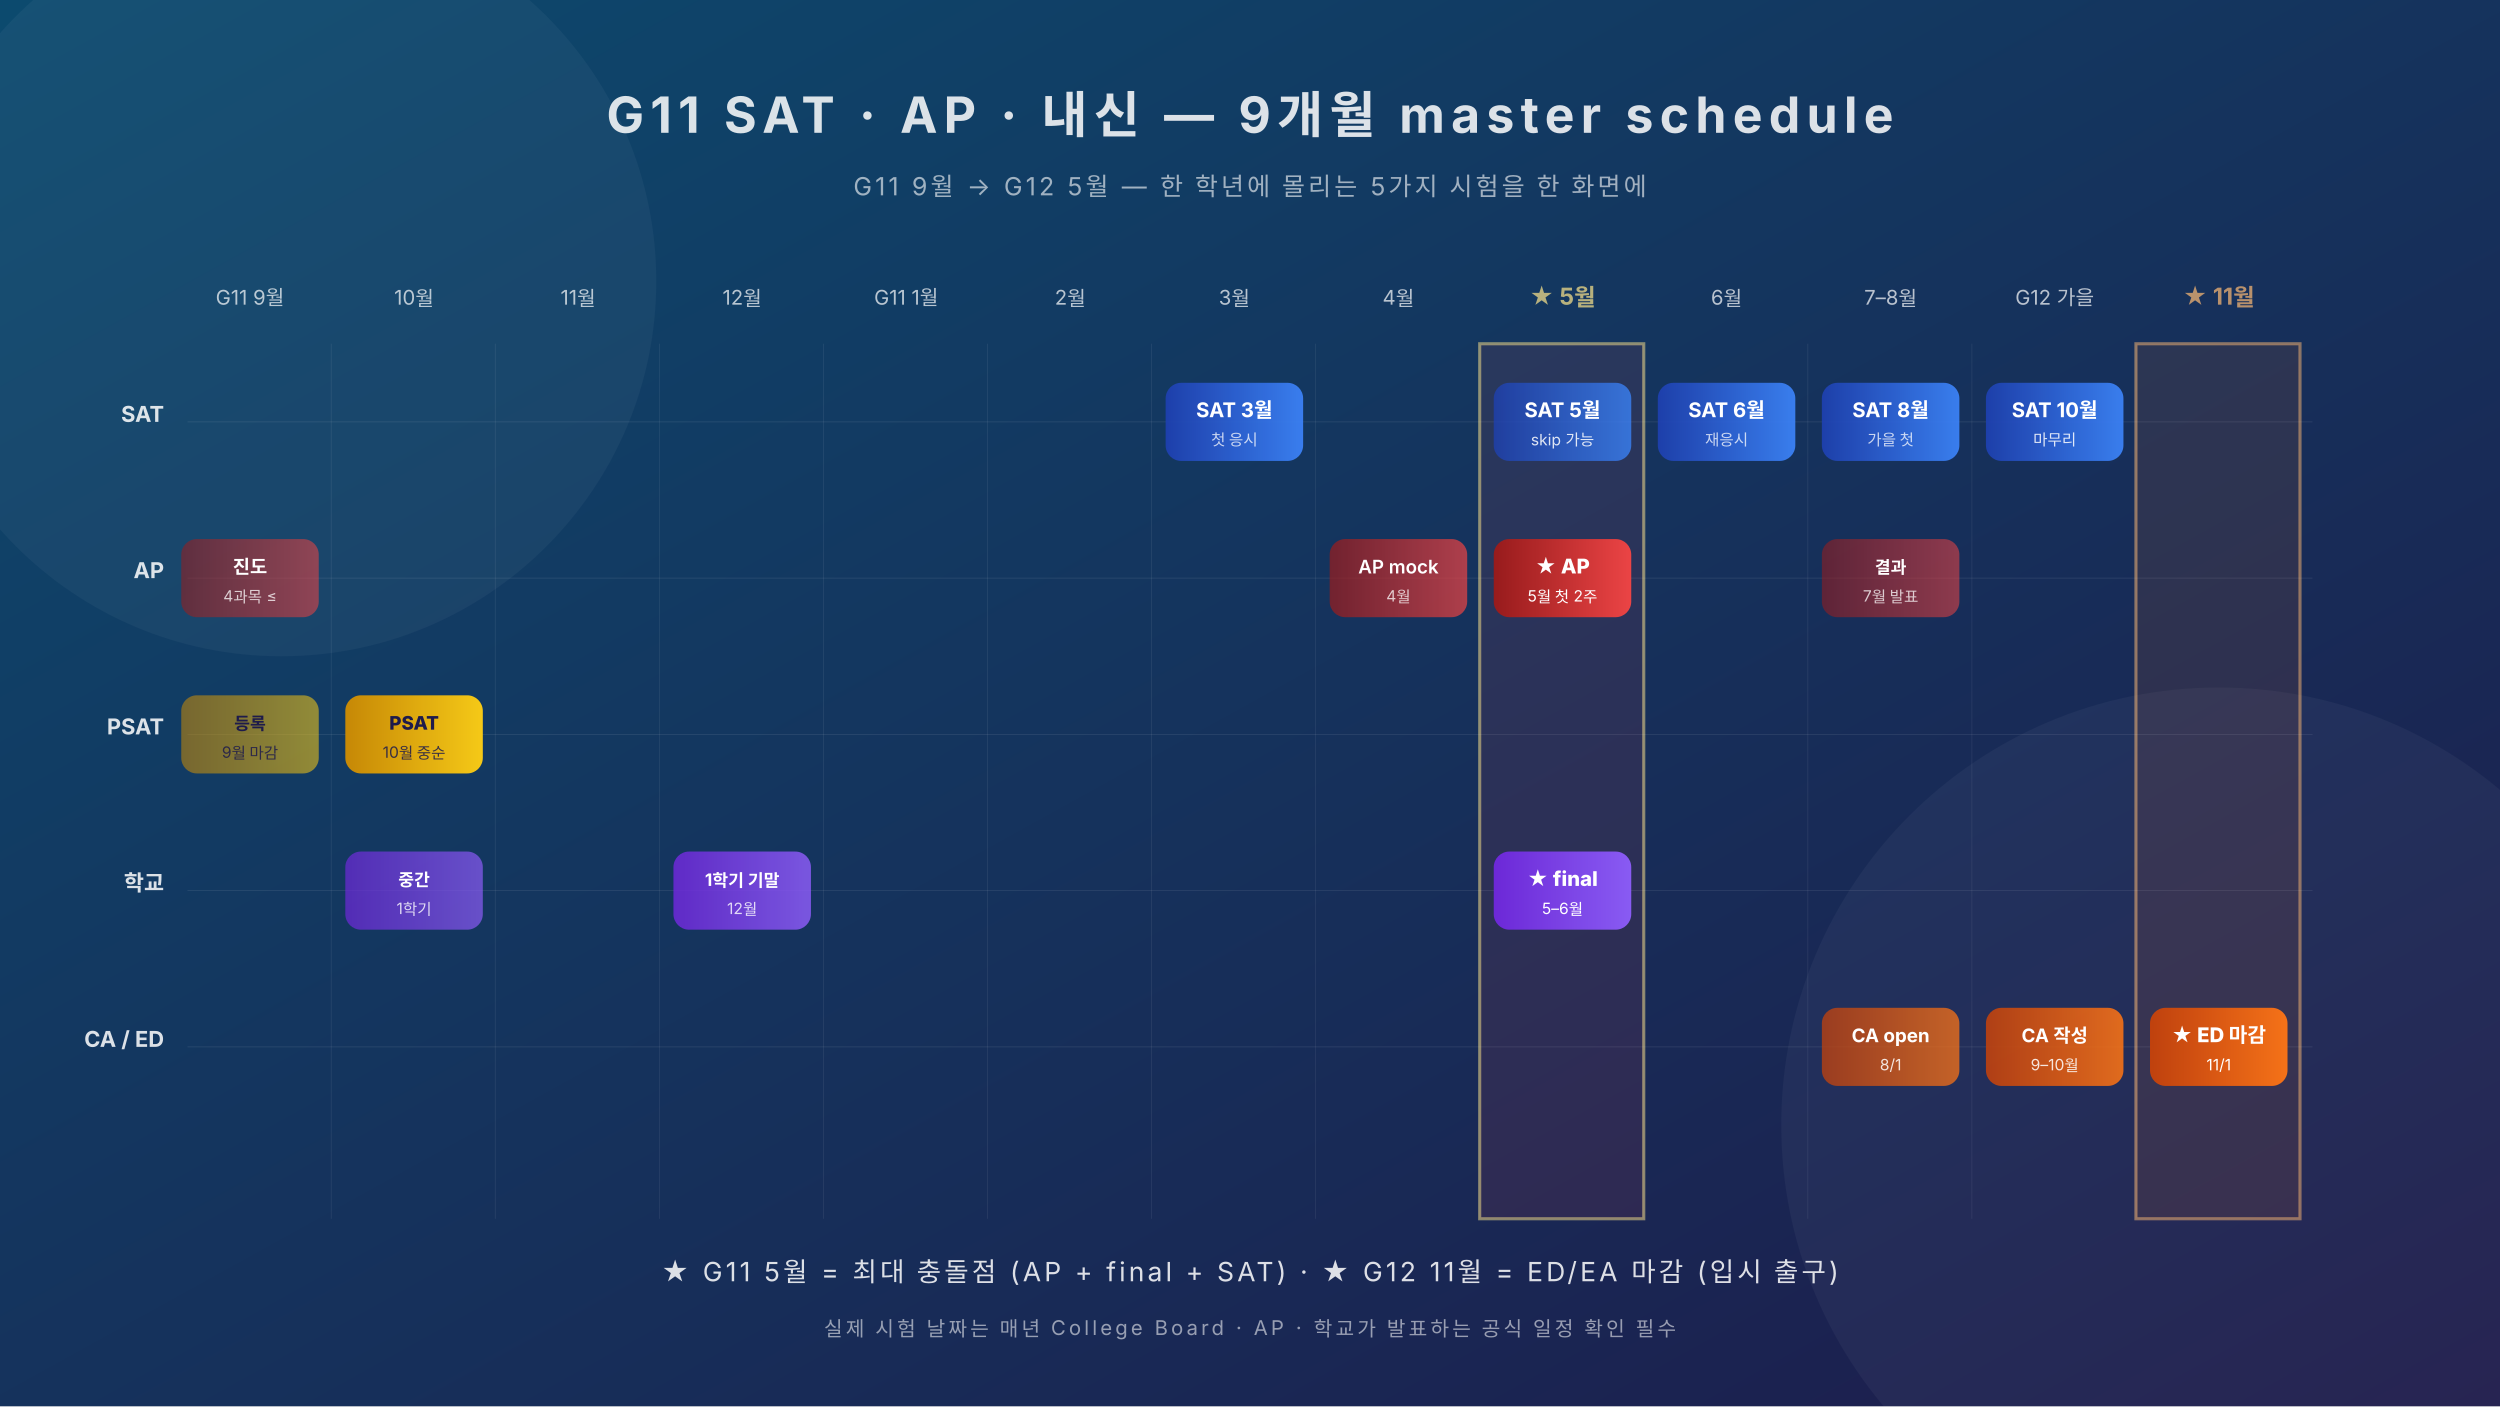
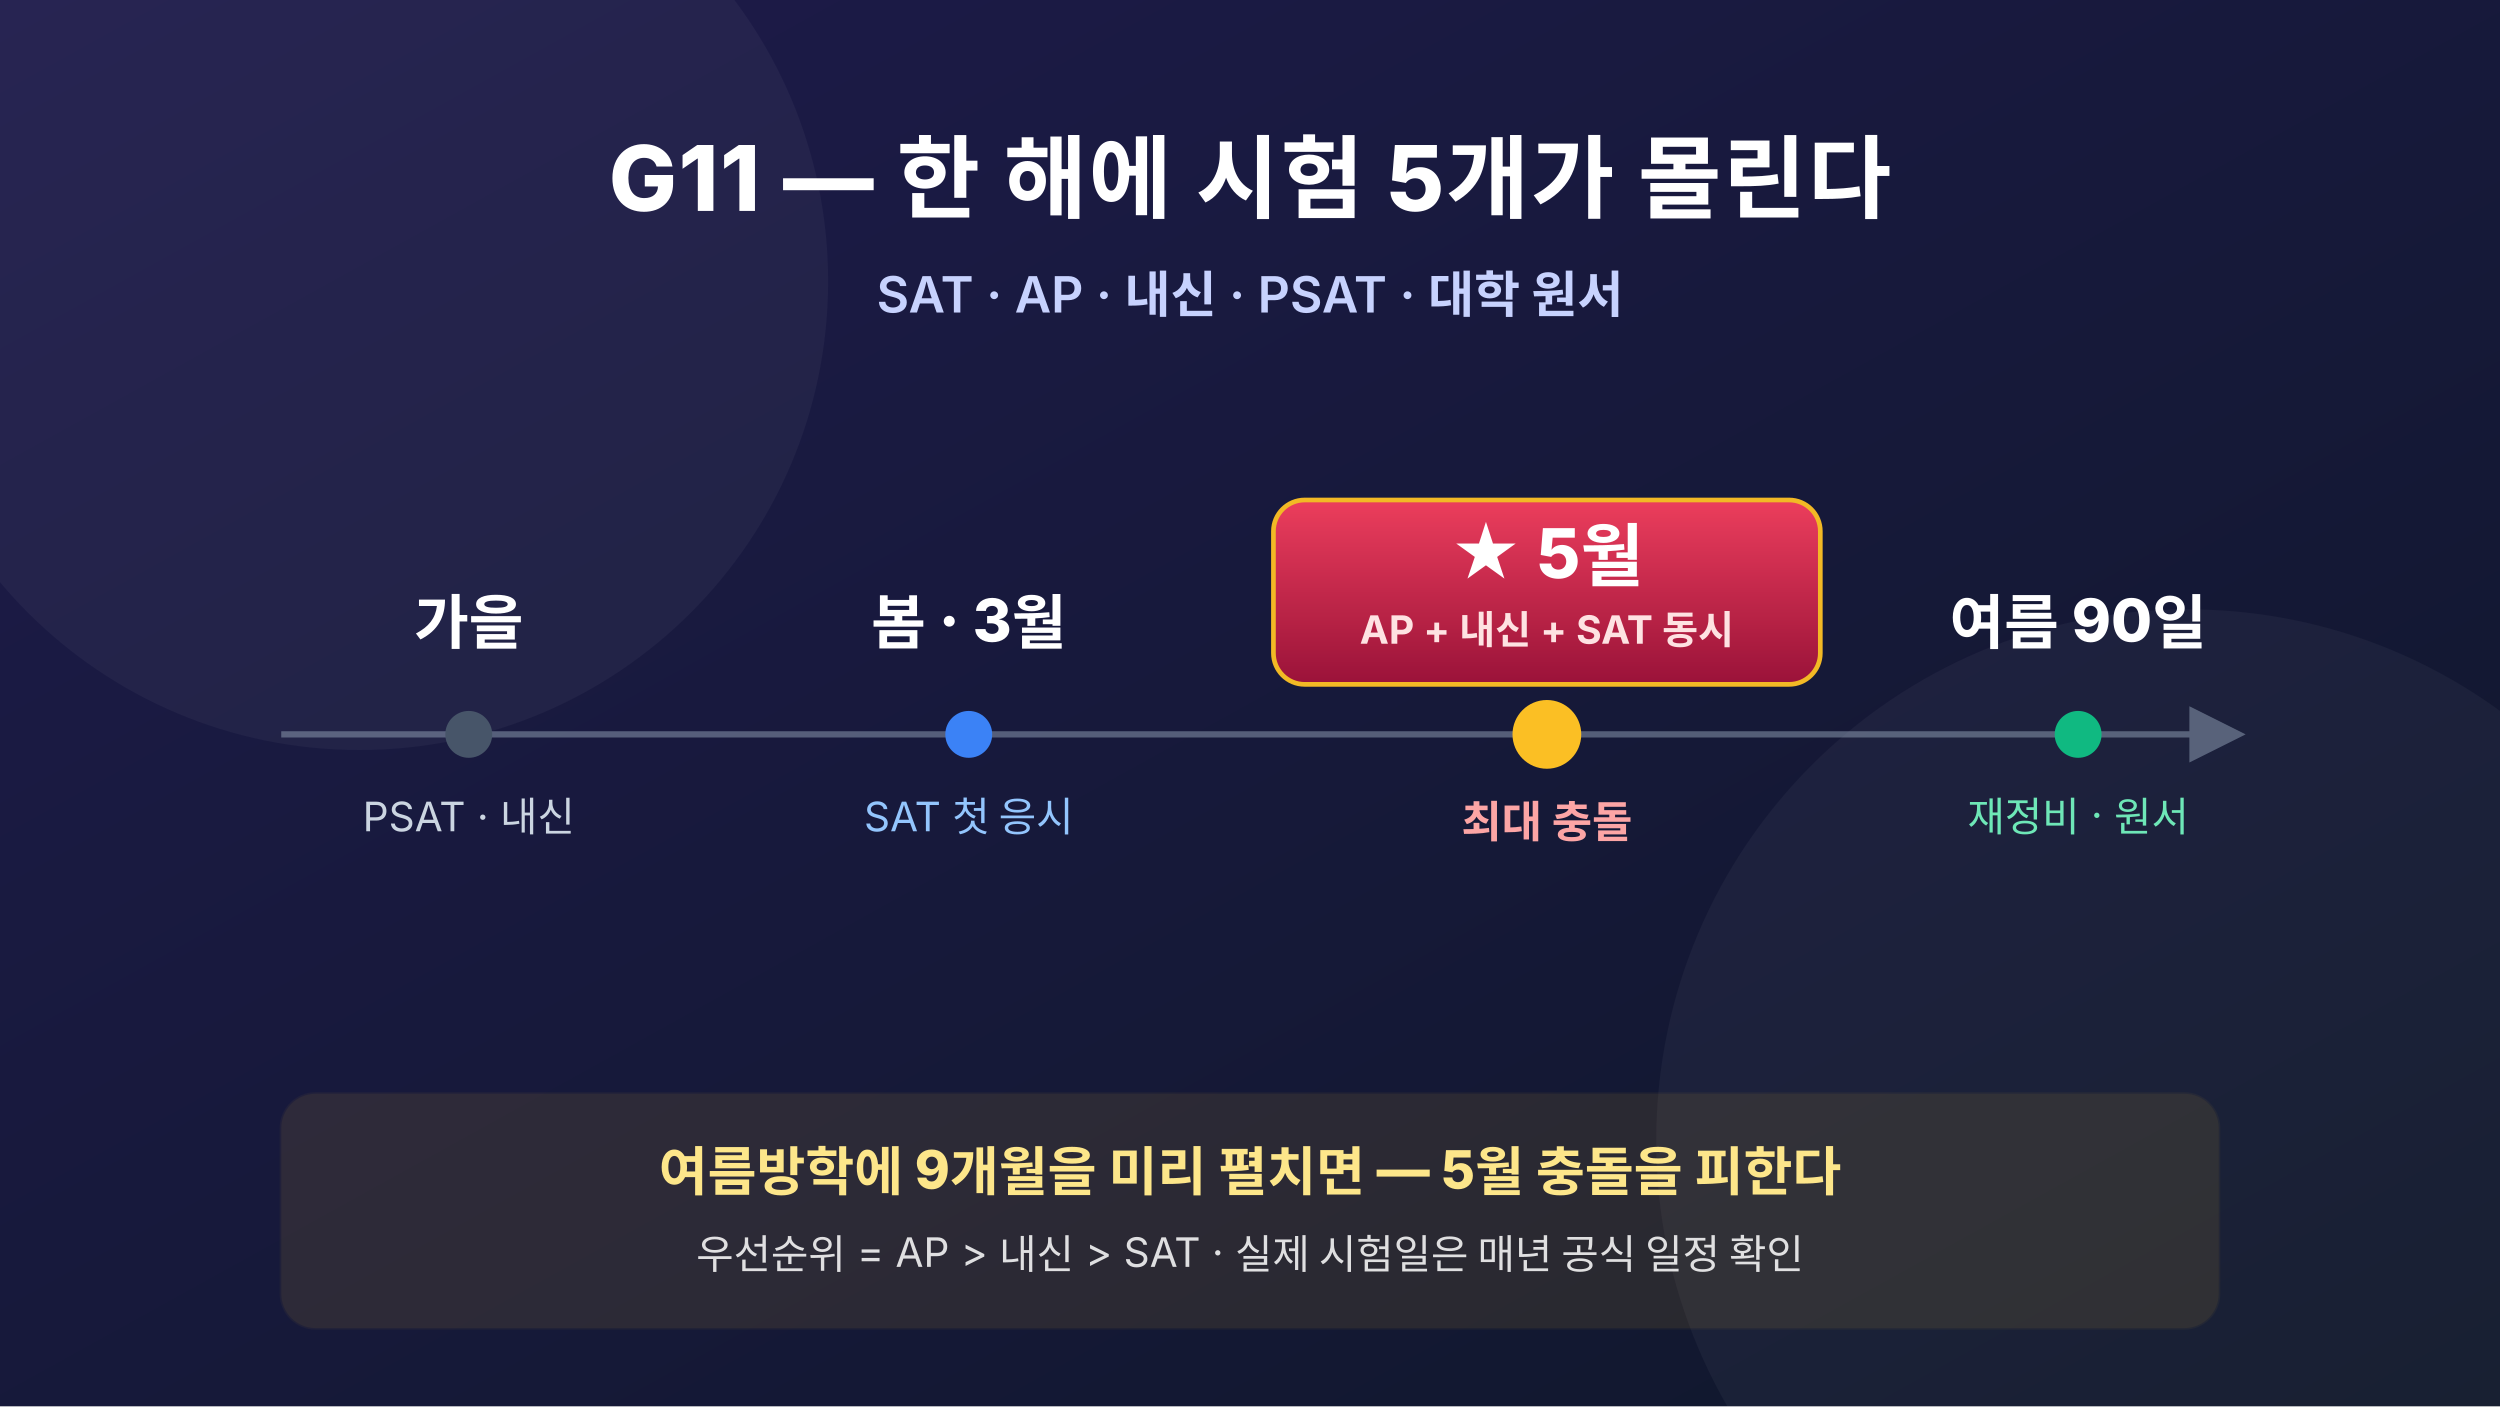
<svg xmlns="http://www.w3.org/2000/svg" viewBox="0 0 1600 900" preserveAspectRatio="xMidYMid slice">
  <defs>
    <linearGradient id="bgG11" x1="0" y1="0" x2="1" y2="1">
-       <stop offset="0%" stop-color="#0c4a6e" />
-       <stop offset="100%" stop-color="#1e1b4b" />
+       <stop offset="0%" stop-color="#1e1b4b" />
+       <stop offset="100%" stop-color="#0f172a" />
    </linearGradient>
-     <linearGradient id="satG" x1="0" y1="0" x2="1" y2="0">
-       <stop offset="0%" stop-color="#1e40af" />
-       <stop offset="100%" stop-color="#3b82f6" />
+     <linearGradient id="mayBox" x1="0" y1="0" x2="0" y2="1">
+       <stop offset="0%" stop-color="#f43f5e" />
+       <stop offset="100%" stop-color="#9f1239" />
    </linearGradient>
-     <linearGradient id="apG" x1="0" y1="0" x2="1" y2="0">
-       <stop offset="0%" stop-color="#991b1b" />
-       <stop offset="100%" stop-color="#ef4444" />
-     </linearGradient>
-     <linearGradient id="psatG" x1="0" y1="0" x2="1" y2="0">
-       <stop offset="0%" stop-color="#ca8a04" />
-       <stop offset="100%" stop-color="#facc15" />
-     </linearGradient>
-     <linearGradient id="schoolG" x1="0" y1="0" x2="1" y2="0">
-       <stop offset="0%" stop-color="#6d28d9" />
-       <stop offset="100%" stop-color="#8b5cf6" />
-     </linearGradient>
-     <linearGradient id="cappG" x1="0" y1="0" x2="1" y2="0">
-       <stop offset="0%" stop-color="#c2410c" />
-       <stop offset="100%" stop-color="#f97316" />
-     </linearGradient>
+     <marker id="arrG" viewBox="0 0 10 10" refX="8" refY="5" markerWidth="9" markerHeight="9" orient="auto">
+       <path d="M 0 0 L 10 5 L 0 10 z" fill="#94a3b8" />
+     </marker>
  </defs>
  <rect width="1600" height="900" fill="url(#bgG11)" />
-   <circle cx="180" cy="180" r="240" fill="#ffffff" opacity="0.04" />
-   <circle cx="1420" cy="720" r="280" fill="#ffffff" opacity="0.04" />
-   <text x="800" y="85" text-anchor="middle" font-family="-apple-system, sans-serif" font-size="32" font-weight="700" fill="#ffffff" opacity="0.85" letter-spacing="4">G11 SAT · AP · 내신 — 9개월 master schedule</text>
-   <text x="800" y="125" text-anchor="middle" font-family="-apple-system, sans-serif" font-size="16" fill="#ffffff" opacity="0.6" letter-spacing="2">G11 9월 → G12 5월 — 한 학년에 몰리는 5가지 시험을 한 화면에</text>
-   <g font-family="-apple-system, sans-serif" font-size="13" fill="#ffffff" opacity="0.7" text-anchor="middle">
-     <text x="160" y="195">G11 9월</text>
-     <text x="265" y="195">10월</text>
-     <text x="370" y="195">11월</text>
-     <text x="475" y="195">12월</text>
-     <text x="580" y="195">G11 1월</text>
-     <text x="685" y="195">2월</text>
-     <text x="790" y="195">3월</text>
-     <text x="895" y="195">4월</text>
-     <text x="1000" y="195" font-weight="700" fill="#fde68a" font-size="15">★ 5월</text>
-     <text x="1105" y="195">6월</text>
-     <text x="1210" y="195">7–8월</text>
-     <text x="1315" y="195">G12 가을</text>
-     <text x="1420" y="195" font-weight="700" fill="#fdba74" font-size="15">★ 11월</text>
+   <circle cx="230" cy="180" r="300" fill="#ffffff" opacity="0.04" />
+   <circle cx="1400" cy="730" r="340" fill="#ffffff" opacity="0.04" />
+   <text x="800" y="135" text-anchor="middle" font-family="-apple-system, sans-serif" font-size="58" font-weight="800" fill="#ffffff" letter-spacing="1">G11 — 한 해에 시험 5개가 몰린다</text>
+   <text x="800" y="200" text-anchor="middle" font-family="-apple-system, sans-serif" font-size="32" font-weight="600" fill="#c7d2fe">SAT · AP · 내신 · PSAT · 대학 원서</text>
+   <line x1="180" y1="470" x2="1430" y2="470" stroke="#94a3b8" stroke-width="4" opacity="0.5" marker-end="url(#arrG)" />
+   <g transform="translate(300, 470)">
+     <circle cx="0" cy="0" r="15" fill="#475569" />
+     <text x="0" y="-58" text-anchor="middle" font-family="-apple-system, sans-serif" font-size="38" font-weight="800" fill="#ffffff">가을</text>
+     <text x="0" y="62" text-anchor="middle" font-family="-apple-system, sans-serif" font-size="26" fill="#cbd5e1">PSAT · 내신</text>
  </g>
-   <g stroke="#ffffff" stroke-width="0.5" opacity="0.08">
-     <line x1="212" y1="220" x2="212" y2="780" />
-     <line x1="317" y1="220" x2="317" y2="780" />
-     <line x1="422" y1="220" x2="422" y2="780" />
-     <line x1="527" y1="220" x2="527" y2="780" />
-     <line x1="632" y1="220" x2="632" y2="780" />
-     <line x1="737" y1="220" x2="737" y2="780" />
-     <line x1="842" y1="220" x2="842" y2="780" />
-     <line x1="947" y1="220" x2="947" y2="780" />
-     <line x1="1052" y1="220" x2="1052" y2="780" />
-     <line x1="1157" y1="220" x2="1157" y2="780" />
-     <line x1="1262" y1="220" x2="1262" y2="780" />
-     <line x1="1367" y1="220" x2="1367" y2="780" />
+   <g transform="translate(620, 470)">
+     <circle cx="0" cy="0" r="15" fill="#3b82f6" />
+     <text x="0" y="-58" text-anchor="middle" font-family="-apple-system, sans-serif" font-size="38" font-weight="800" fill="#ffffff">봄 · 3월</text>
+     <text x="0" y="62" text-anchor="middle" font-family="-apple-system, sans-serif" font-size="26" fill="#93c5fd">SAT 첫 응시</text>
  </g>
-   <rect x="947" y="220" width="105" height="560" fill="#ef4444" opacity="0.10" />
-   <rect x="947" y="220" width="105" height="560" fill="none" stroke="#fde68a" stroke-width="2" opacity="0.5" />
-   <rect x="1367" y="220" width="105" height="560" fill="#f97316" opacity="0.10" />
-   <rect x="1367" y="220" width="105" height="560" fill="none" stroke="#fdba74" stroke-width="2" opacity="0.5" />
-   <g font-family="-apple-system, sans-serif" font-size="14" font-weight="700" fill="#ffffff" opacity="0.85">
-     <text x="105" y="270" text-anchor="end">SAT</text>
-     <text x="105" y="370" text-anchor="end">AP</text>
-     <text x="105" y="470" text-anchor="end">PSAT</text>
-     <text x="105" y="570" text-anchor="end">학교</text>
-     <text x="105" y="670" text-anchor="end">CA / ED</text>
+   <g transform="translate(990, 470)">
+     <rect x="-175" y="-150" width="350" height="118" rx="20" fill="url(#mayBox)" opacity="0.96" stroke="#fbbf24" stroke-width="3" />
+     <text x="0" y="-100" text-anchor="middle" font-family="-apple-system, sans-serif" font-size="44" font-weight="800" fill="#ffffff">★ 5월</text>
+     <text x="0" y="-58" text-anchor="middle" font-family="-apple-system, sans-serif" font-size="25" font-weight="700" fill="#fee2e2">AP + 내신 + SAT 동시</text>
+     <circle cx="0" cy="0" r="22" fill="#fbbf24" />
+     <text x="0" y="66" text-anchor="middle" font-family="-apple-system, sans-serif" font-size="28" font-weight="800" fill="#fca5a5">최대 충돌</text>
  </g>
-   <g stroke="#ffffff" stroke-width="0.5" opacity="0.10">
-     <line x1="120" y1="270" x2="1480" y2="270" />
-     <line x1="120" y1="370" x2="1480" y2="370" />
-     <line x1="120" y1="470" x2="1480" y2="470" />
-     <line x1="120" y1="570" x2="1480" y2="570" />
-     <line x1="120" y1="670" x2="1480" y2="670" />
+   <g transform="translate(1330, 470)">
+     <circle cx="0" cy="0" r="15" fill="#10b981" />
+     <text x="0" y="-58" text-anchor="middle" font-family="-apple-system, sans-serif" font-size="38" font-weight="800" fill="#ffffff">여름 90일</text>
+     <text x="0" y="62" text-anchor="middle" font-family="-apple-system, sans-serif" font-size="26" fill="#6ee7b7">재정비 · 원서</text>
  </g>
-   <g transform="translate(790, 245)">
-     <rect x="-44" y="0" width="88" height="50" rx="10" fill="url(#satG)" opacity="0.94" />
-     <text x="0" y="22" text-anchor="middle" font-family="-apple-system, sans-serif" font-size="13" font-weight="700" fill="#ffffff">SAT 3월</text>
-     <text x="0" y="40" text-anchor="middle" font-family="-apple-system, sans-serif" font-size="10" fill="#ffffff" opacity="0.75">첫 응시</text>
+   <g transform="translate(800, 700)">
+     <rect x="-620" y="0" width="1240" height="150" rx="22" fill="#fbbf24" opacity="0.10" stroke="#fbbf24" stroke-width="2" stroke-opacity="0.45" />
+     <text x="0" y="62" text-anchor="middle" font-family="-apple-system, sans-serif" font-size="34" font-weight="800" fill="#fde68a">여름방학에 9개월을 미리 펼치면 — 5월 충돌을 피한다</text>
+     <text x="0" y="112" text-anchor="middle" font-family="-apple-system, sans-serif" font-size="26" fill="#ffffff" opacity="0.85">우선순위 = AP &gt; 내신 &gt; SAT · 실제 시험일은 매년 공식 일정 확인</text>
  </g>
-   <g transform="translate(1000, 245)">
-     <rect x="-44" y="0" width="88" height="50" rx="10" fill="url(#satG)" opacity="0.80" />
-     <text x="0" y="22" text-anchor="middle" font-family="-apple-system, sans-serif" font-size="13" font-weight="700" fill="#ffffff">SAT 5월</text>
-     <text x="0" y="40" text-anchor="middle" font-family="-apple-system, sans-serif" font-size="10" fill="#ffffff" opacity="0.85">skip 가능</text>
-   </g>
-   <g transform="translate(1105, 245)">
-     <rect x="-44" y="0" width="88" height="50" rx="10" fill="url(#satG)" opacity="0.94" />
-     <text x="0" y="22" text-anchor="middle" font-family="-apple-system, sans-serif" font-size="13" font-weight="700" fill="#ffffff">SAT 6월</text>
-     <text x="0" y="40" text-anchor="middle" font-family="-apple-system, sans-serif" font-size="10" fill="#ffffff" opacity="0.75">재응시</text>
-   </g>
-   <g transform="translate(1210, 245)">
-     <rect x="-44" y="0" width="88" height="50" rx="10" fill="url(#satG)" opacity="0.94" />
-     <text x="0" y="22" text-anchor="middle" font-family="-apple-system, sans-serif" font-size="13" font-weight="700" fill="#ffffff">SAT 8월</text>
-     <text x="0" y="40" text-anchor="middle" font-family="-apple-system, sans-serif" font-size="10" fill="#ffffff" opacity="0.75">가을 첫</text>
-   </g>
-   <g transform="translate(1315, 245)">
-     <rect x="-44" y="0" width="88" height="50" rx="10" fill="url(#satG)" opacity="0.94" />
-     <text x="0" y="22" text-anchor="middle" font-family="-apple-system, sans-serif" font-size="13" font-weight="700" fill="#ffffff">SAT 10월</text>
-     <text x="0" y="40" text-anchor="middle" font-family="-apple-system, sans-serif" font-size="10" fill="#ffffff" opacity="0.85">마무리</text>
-   </g>
-   <g transform="translate(160, 345)">
-     <rect x="-44" y="0" width="88" height="50" rx="10" fill="url(#apG)" opacity="0.55" />
-     <text x="0" y="22" text-anchor="middle" font-family="-apple-system, sans-serif" font-size="12" font-weight="600" fill="#ffffff">진도</text>
-     <text x="0" y="40" text-anchor="middle" font-family="-apple-system, sans-serif" font-size="10" fill="#ffffff" opacity="0.75">4과목 ≤</text>
-   </g>
-   <g transform="translate(895, 345)">
-     <rect x="-44" y="0" width="88" height="50" rx="10" fill="url(#apG)" opacity="0.7" />
-     <text x="0" y="22" text-anchor="middle" font-family="-apple-system, sans-serif" font-size="12" font-weight="600" fill="#ffffff">AP mock</text>
-     <text x="0" y="40" text-anchor="middle" font-family="-apple-system, sans-serif" font-size="10" fill="#ffffff" opacity="0.75">4월</text>
-   </g>
-   <g transform="translate(1000, 345)">
-     <rect x="-44" y="0" width="88" height="50" rx="10" fill="url(#apG)" opacity="0.98" />
-     <text x="0" y="22" text-anchor="middle" font-family="-apple-system, sans-serif" font-size="13" font-weight="800" fill="#ffffff">★ AP</text>
-     <text x="0" y="40" text-anchor="middle" font-family="-apple-system, sans-serif" font-size="10" fill="#ffffff">5월 첫 2주</text>
-   </g>
-   <g transform="translate(1210, 345)">
-     <rect x="-44" y="0" width="88" height="50" rx="10" fill="url(#apG)" opacity="0.55" />
-     <text x="0" y="22" text-anchor="middle" font-family="-apple-system, sans-serif" font-size="11" font-weight="600" fill="#ffffff">결과</text>
-     <text x="0" y="40" text-anchor="middle" font-family="-apple-system, sans-serif" font-size="10" fill="#ffffff" opacity="0.75">7월 발표</text>
-   </g>
-   <g transform="translate(160, 445)">
-     <rect x="-44" y="0" width="88" height="50" rx="10" fill="url(#psatG)" opacity="0.55" />
-     <text x="0" y="22" text-anchor="middle" font-family="-apple-system, sans-serif" font-size="11" font-weight="700" fill="#1e1b4b">등록</text>
-     <text x="0" y="40" text-anchor="middle" font-family="-apple-system, sans-serif" font-size="10" fill="#1e1b4b" opacity="0.85">9월 마감</text>
-   </g>
-   <g transform="translate(265, 445)">
-     <rect x="-44" y="0" width="88" height="50" rx="10" fill="url(#psatG)" opacity="0.98" />
-     <text x="0" y="22" text-anchor="middle" font-family="-apple-system, sans-serif" font-size="12" font-weight="800" fill="#1e1b4b">PSAT</text>
-     <text x="0" y="40" text-anchor="middle" font-family="-apple-system, sans-serif" font-size="10" fill="#1e1b4b" opacity="0.85">10월 중순</text>
-   </g>
-   <g transform="translate(265, 545)">
-     <rect x="-44" y="0" width="88" height="50" rx="10" fill="url(#schoolG)" opacity="0.7" />
-     <text x="0" y="22" text-anchor="middle" font-family="-apple-system, sans-serif" font-size="11" font-weight="600" fill="#ffffff">중간</text>
-     <text x="0" y="40" text-anchor="middle" font-family="-apple-system, sans-serif" font-size="10" fill="#ffffff" opacity="0.8">1학기</text>
-   </g>
-   <g transform="translate(475, 545)">
-     <rect x="-44" y="0" width="88" height="50" rx="10" fill="url(#schoolG)" opacity="0.85" />
-     <text x="0" y="22" text-anchor="middle" font-family="-apple-system, sans-serif" font-size="11" font-weight="700" fill="#ffffff">1학기 기말</text>
-     <text x="0" y="40" text-anchor="middle" font-family="-apple-system, sans-serif" font-size="10" fill="#ffffff" opacity="0.8">12월</text>
-   </g>
-   <g transform="translate(1000, 545)">
-     <rect x="-44" y="0" width="88" height="50" rx="10" fill="url(#schoolG)" opacity="0.98" />
-     <text x="0" y="22" text-anchor="middle" font-family="-apple-system, sans-serif" font-size="13" font-weight="800" fill="#ffffff">★ final</text>
-     <text x="0" y="40" text-anchor="middle" font-family="-apple-system, sans-serif" font-size="10" fill="#ffffff">5–6월</text>
-   </g>
-   <g transform="translate(1210, 645)">
-     <rect x="-44" y="0" width="88" height="50" rx="10" fill="url(#cappG)" opacity="0.75" />
-     <text x="0" y="22" text-anchor="middle" font-family="-apple-system, sans-serif" font-size="12" font-weight="700" fill="#ffffff">CA open</text>
-     <text x="0" y="40" text-anchor="middle" font-family="-apple-system, sans-serif" font-size="10" fill="#ffffff" opacity="0.85">8/1</text>
-   </g>
-   <g transform="translate(1315, 645)">
-     <rect x="-44" y="0" width="88" height="50" rx="10" fill="url(#cappG)" opacity="0.88" />
-     <text x="0" y="22" text-anchor="middle" font-family="-apple-system, sans-serif" font-size="12" font-weight="700" fill="#ffffff">CA 작성</text>
-     <text x="0" y="40" text-anchor="middle" font-family="-apple-system, sans-serif" font-size="10" fill="#ffffff" opacity="0.85">9–10월</text>
-   </g>
-   <g transform="translate(1420, 645)">
-     <rect x="-44" y="0" width="88" height="50" rx="10" fill="url(#cappG)" opacity="0.98" />
-     <text x="0" y="22" text-anchor="middle" font-family="-apple-system, sans-serif" font-size="13" font-weight="800" fill="#ffffff">★ ED 마감</text>
-     <text x="0" y="40" text-anchor="middle" font-family="-apple-system, sans-serif" font-size="10" fill="#ffffff">11/1</text>
-   </g>
-   <text x="800" y="820" text-anchor="middle" font-family="-apple-system, sans-serif" font-size="17" fill="#ffffff" opacity="0.85" letter-spacing="2">★ G11 5월 = 최대 충돌점 (AP + final + SAT) · ★ G12 11월 = ED/EA 마감 (입시 출구)</text>
-   <text x="800" y="855" text-anchor="middle" font-family="-apple-system, sans-serif" font-size="13" fill="#ffffff" opacity="0.55" letter-spacing="2">실제 시험 날짜는 매년 College Board · AP · 학교가 발표하는 공식 일정 확인 필수</text>
</svg>
